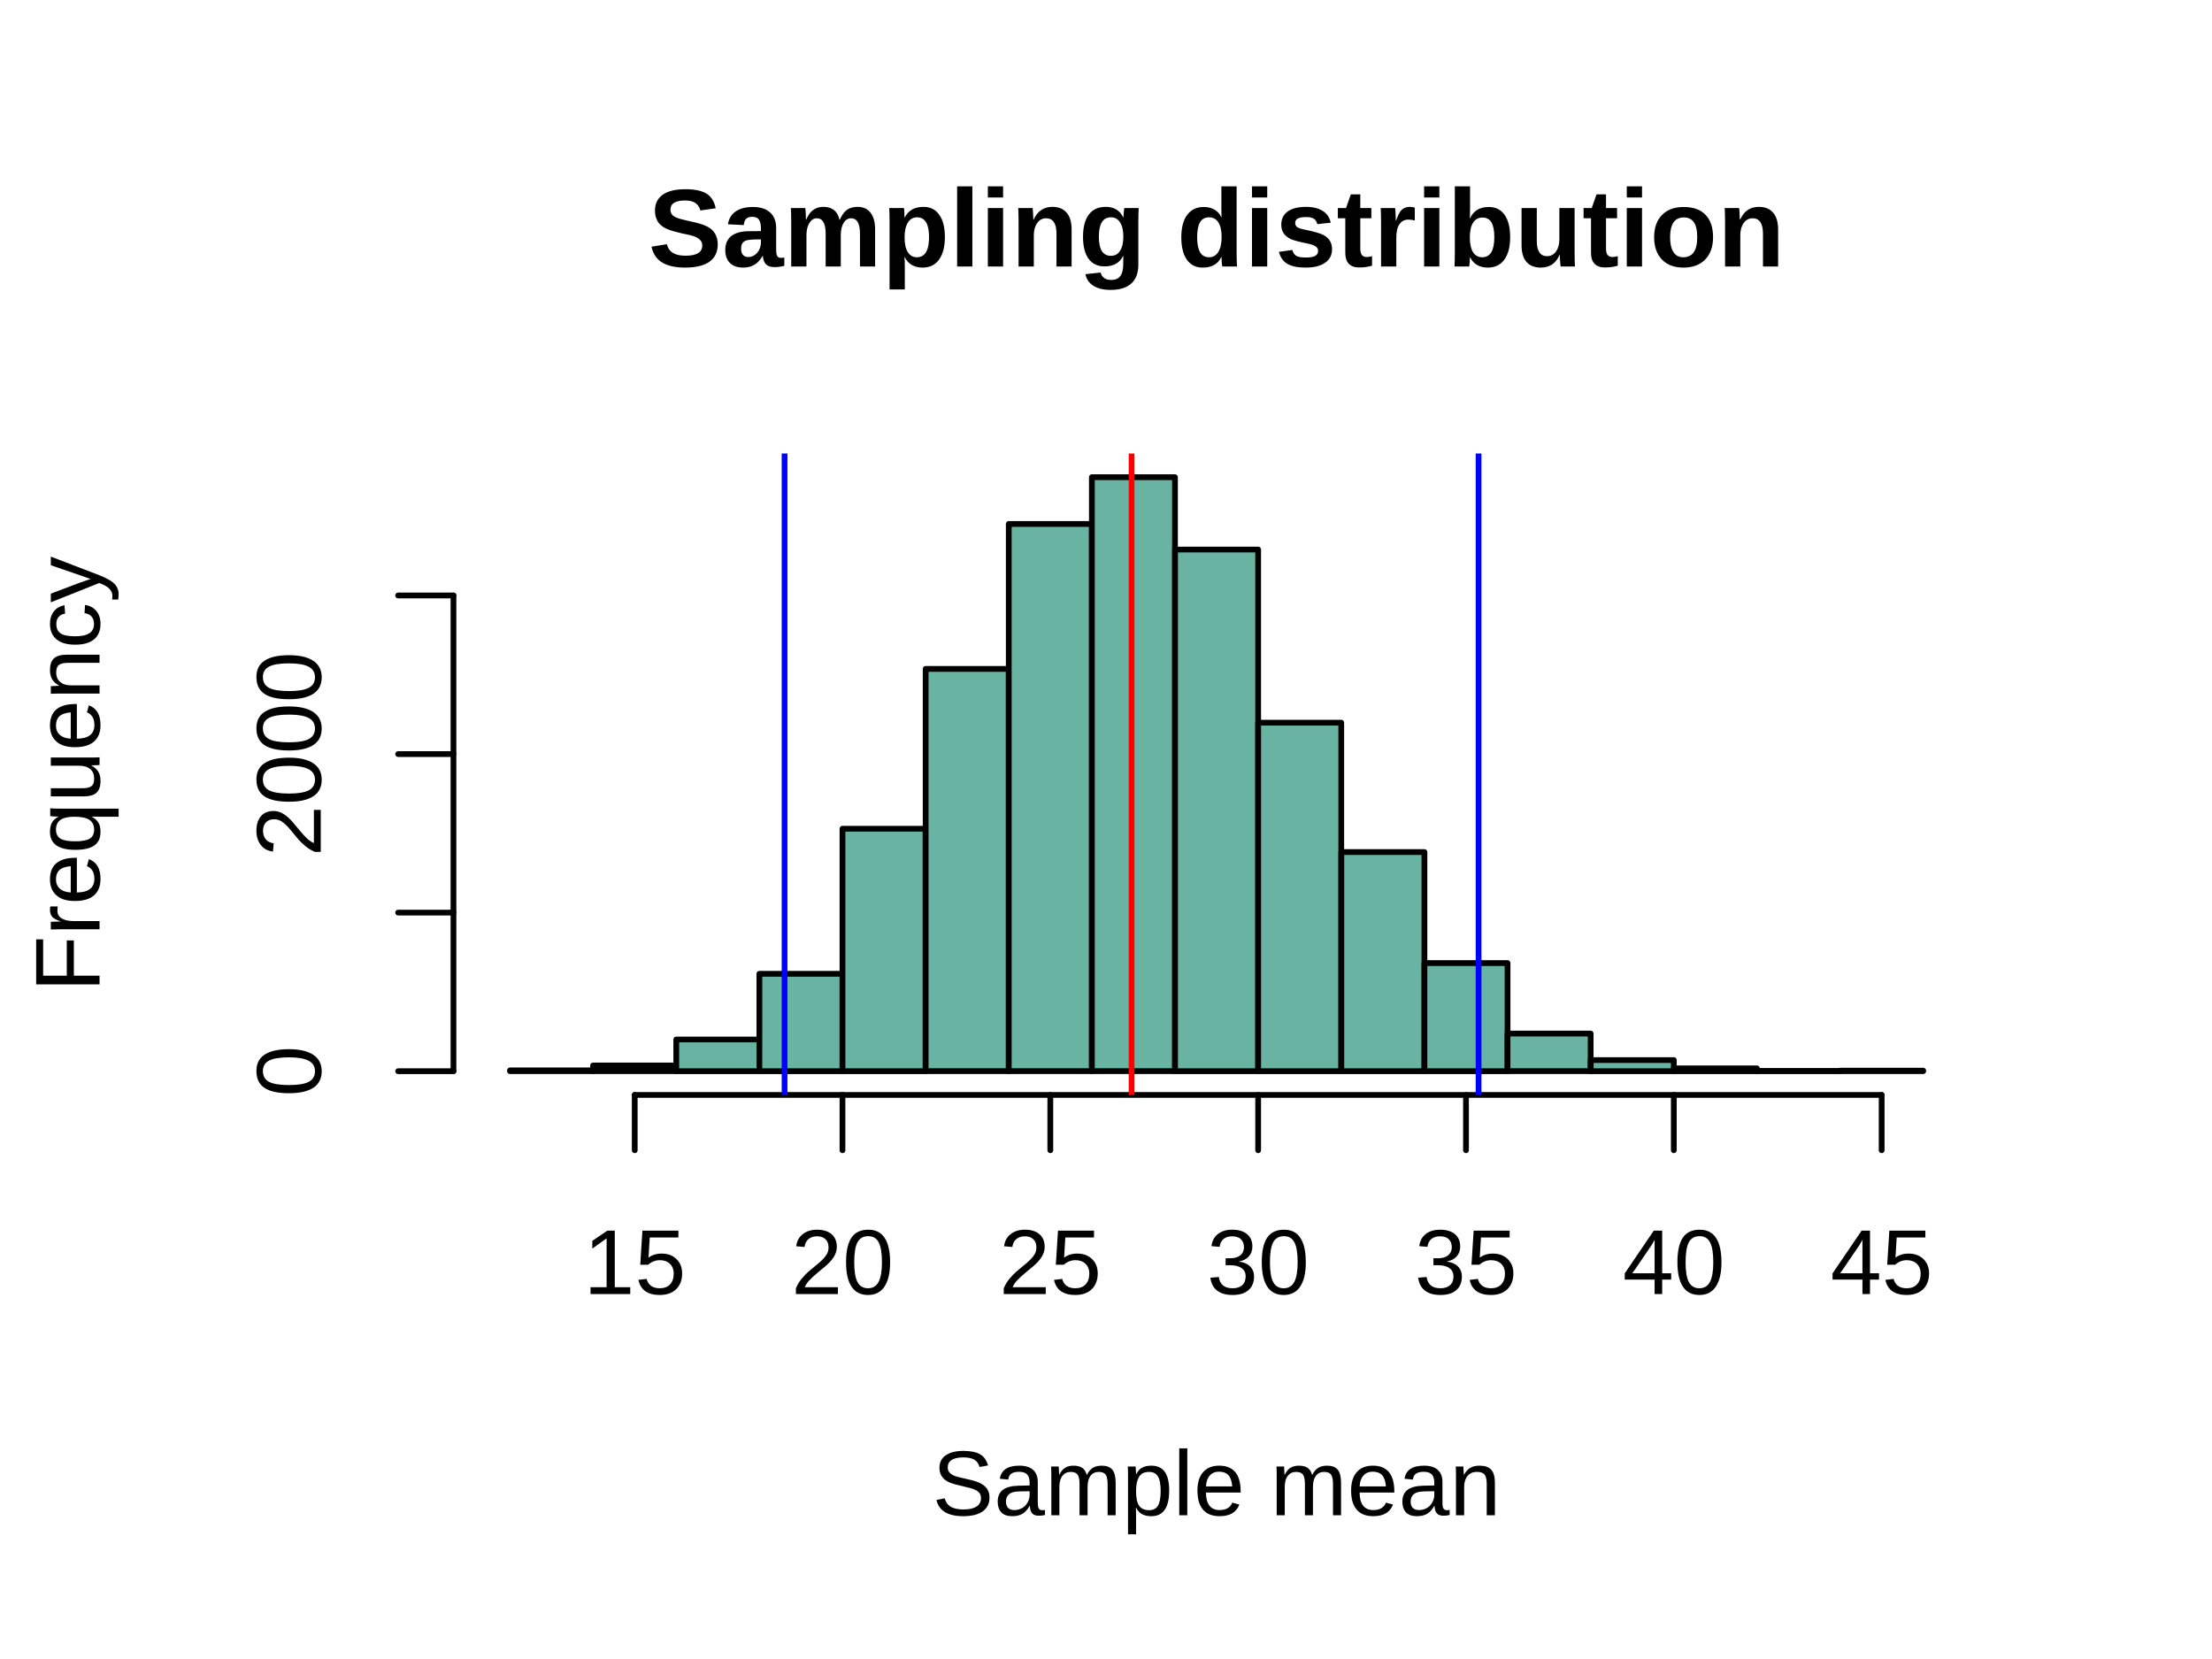
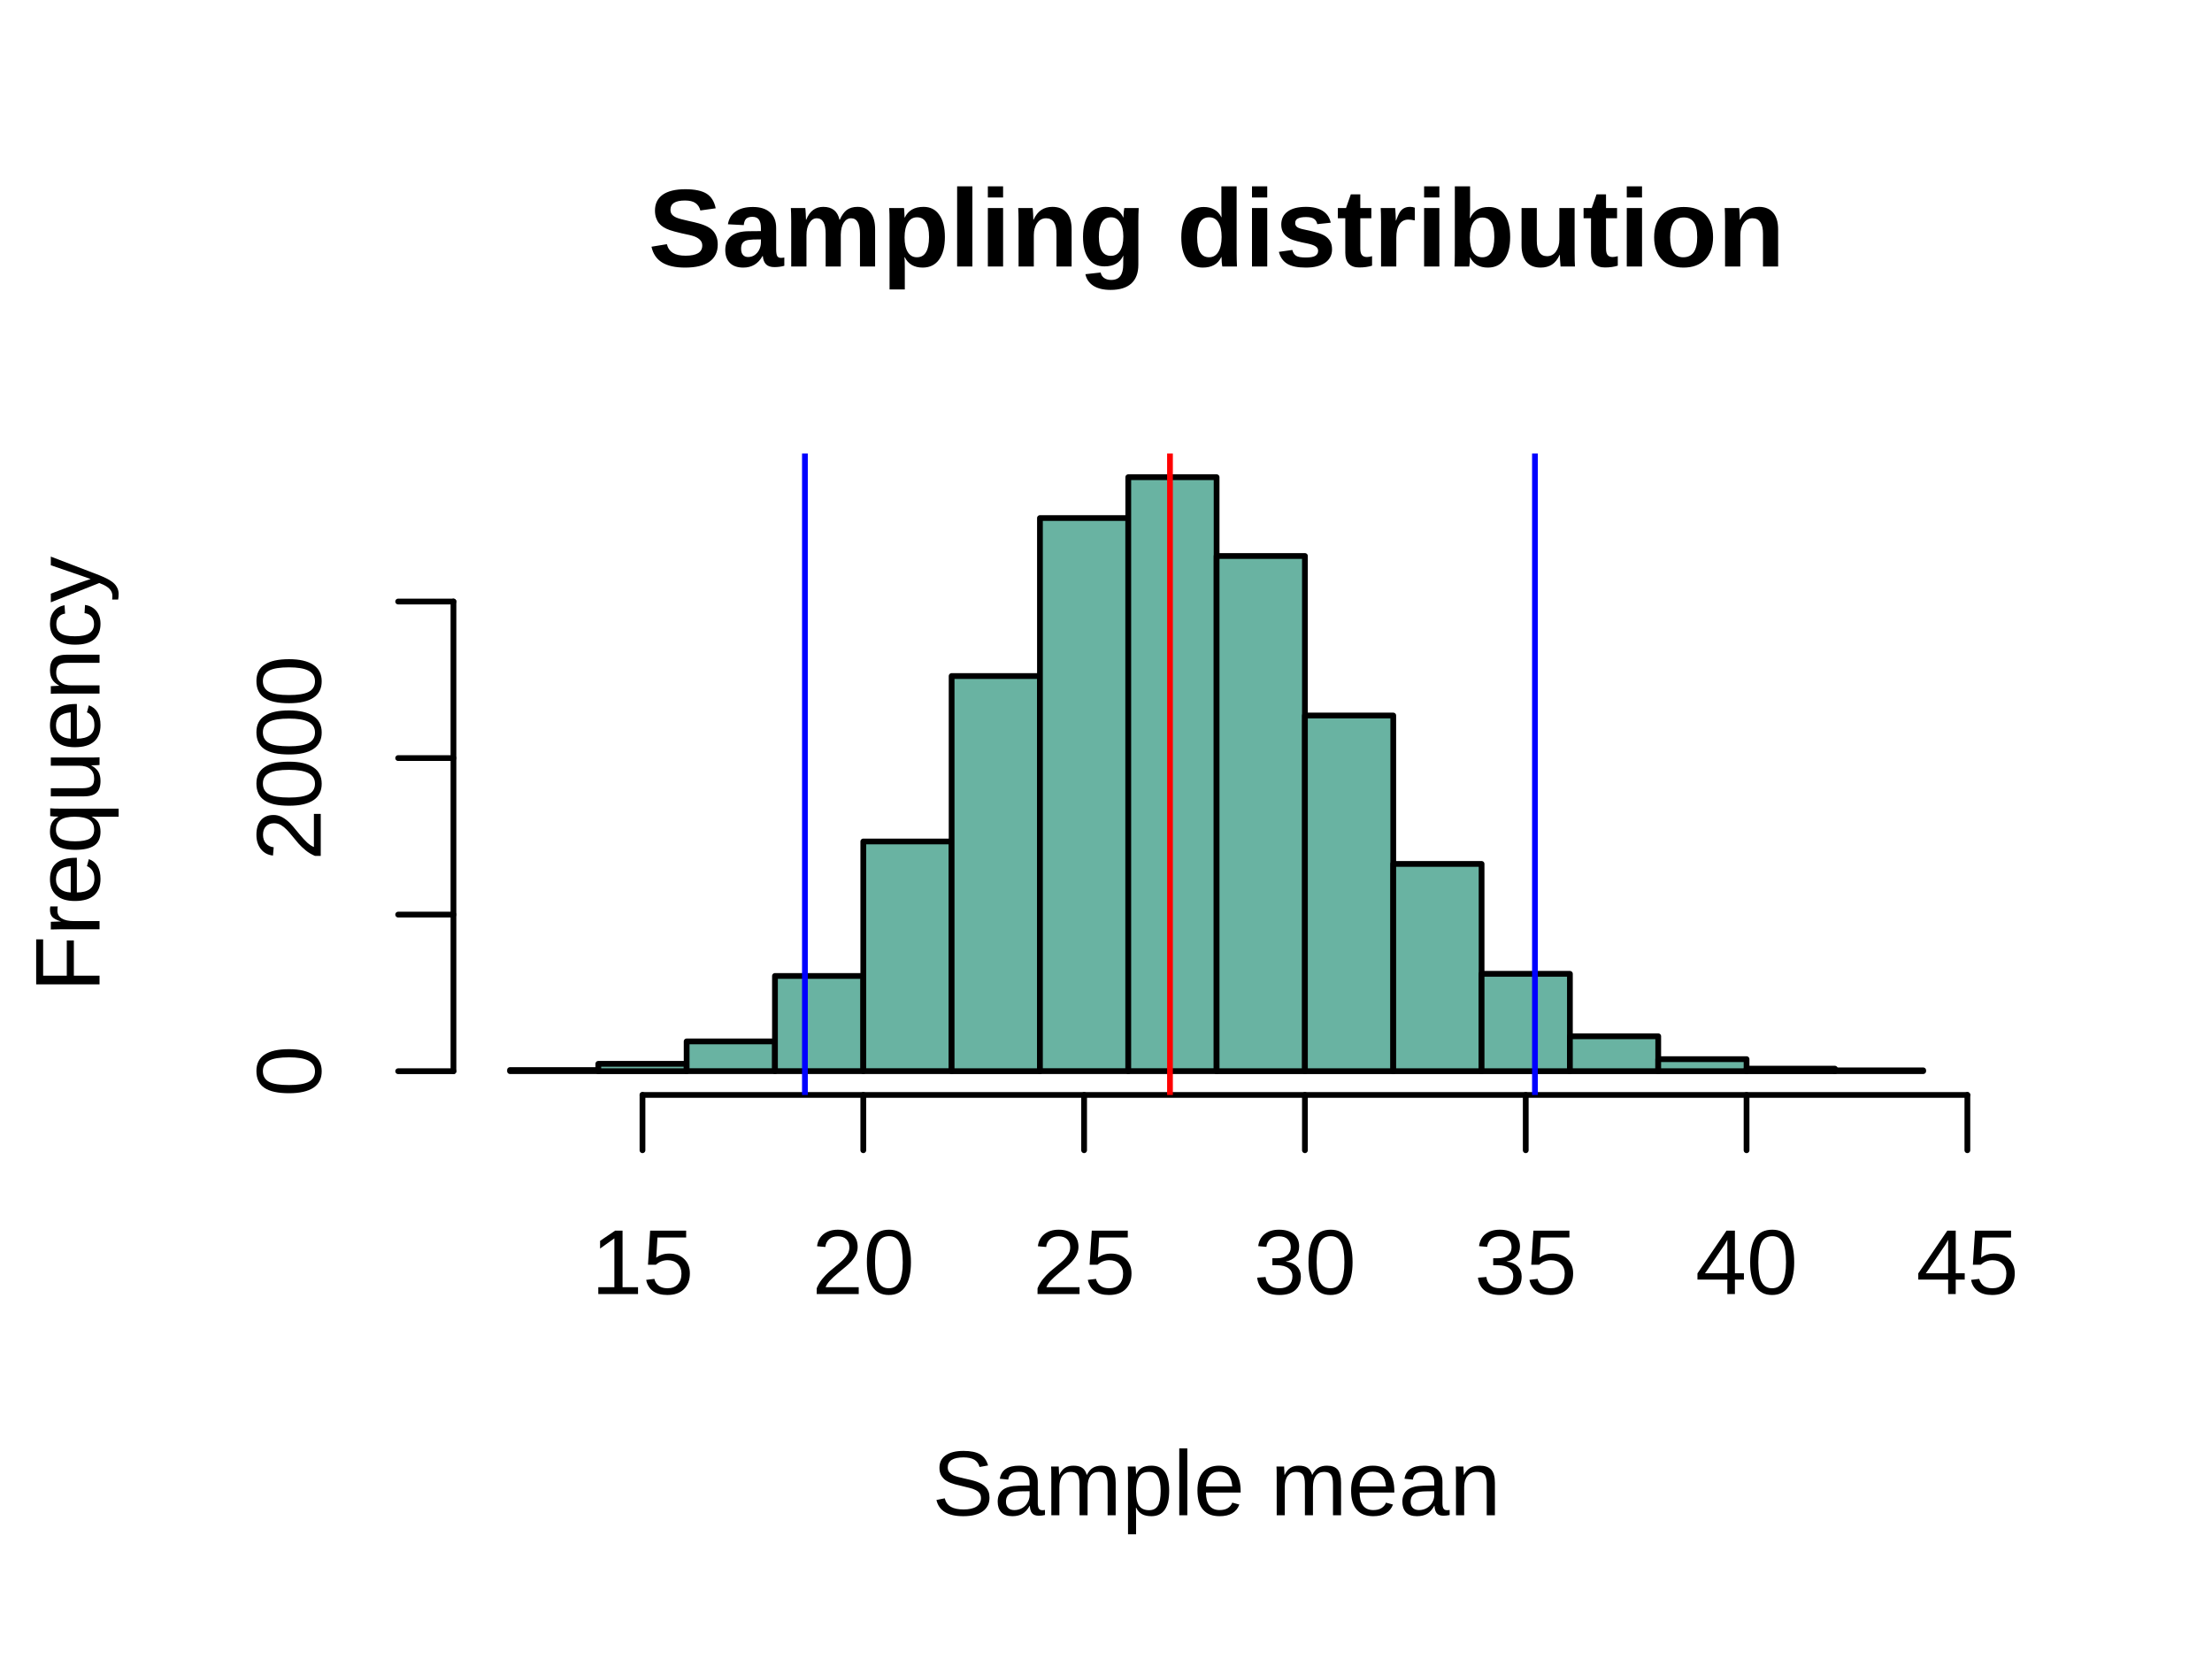
<svg xmlns="http://www.w3.org/2000/svg" class="svglite" width="288.00pt" height="216.00pt" viewBox="0 0 288.00 216.00">
  <defs>
    <style type="text/css">
    .svglite line, .svglite polyline, .svglite polygon, .svglite path, .svglite rect, .svglite circle {
      fill: none;
      stroke: #000000;
      stroke-linecap: round;
      stroke-linejoin: round;
      stroke-miterlimit: 10.00;
    }
    .svglite text {
      white-space: pre;
    }
  </style>
  </defs>
  <rect width="100%" height="100%" style="stroke: none; fill: #FFFFFF;" />
  <defs>
    <clipPath id="cpMC4wMHwyODguMDB8MC4wMHwyMTYuMDA=">
      <rect x="0.00" y="0.00" width="288.00" height="216.00" />
    </clipPath>
  </defs>
  <g clip-path="url(#cpMC4wMHwyODguMDB8MC4wMHwyMTYuMDA=)">
    <text x="158.40" y="34.70" text-anchor="middle" style="font-size: 14.40px; font-weight: bold; font-family: &quot;Arial&quot;;" textLength="147.90px" lengthAdjust="spacingAndGlyphs">Sampling distribution</text>
    <text x="158.40" y="197.28" text-anchor="middle" style="font-size: 12.00px; font-family: &quot;Arial&quot;;" textLength="74.04px" lengthAdjust="spacingAndGlyphs">Sample mean</text>
    <text transform="translate(12.96,100.80) rotate(-90)" text-anchor="middle" style="font-size: 12.00px; font-family: &quot;Arial&quot;;" textLength="56.69px" lengthAdjust="spacingAndGlyphs">Frequency</text>
-     <line x1="82.64" y1="142.56" x2="244.99" y2="142.56" style="stroke-width: 0.75;" />
-     <line x1="82.64" y1="142.56" x2="82.64" y2="149.76" style="stroke-width: 0.75;" />
-     <line x1="109.69" y1="142.56" x2="109.69" y2="149.76" style="stroke-width: 0.75;" />
-     <line x1="136.75" y1="142.56" x2="136.75" y2="149.76" style="stroke-width: 0.75;" />
-     <line x1="163.81" y1="142.56" x2="163.81" y2="149.76" style="stroke-width: 0.75;" />
-     <line x1="190.87" y1="142.56" x2="190.87" y2="149.76" style="stroke-width: 0.75;" />
-     <line x1="217.93" y1="142.56" x2="217.93" y2="149.76" style="stroke-width: 0.75;" />
-     <line x1="244.99" y1="142.56" x2="244.99" y2="149.76" style="stroke-width: 0.75;" />
-     <text x="82.64" y="168.48" text-anchor="middle" style="font-size: 12.00px; font-family: &quot;Arial&quot;;" textLength="13.35px" lengthAdjust="spacingAndGlyphs">15</text>
-     <text x="109.69" y="168.48" text-anchor="middle" style="font-size: 12.00px; font-family: &quot;Arial&quot;;" textLength="13.35px" lengthAdjust="spacingAndGlyphs">20</text>
-     <text x="136.75" y="168.48" text-anchor="middle" style="font-size: 12.00px; font-family: &quot;Arial&quot;;" textLength="13.35px" lengthAdjust="spacingAndGlyphs">25</text>
-     <text x="163.81" y="168.48" text-anchor="middle" style="font-size: 12.00px; font-family: &quot;Arial&quot;;" textLength="13.35px" lengthAdjust="spacingAndGlyphs">30</text>
-     <text x="190.87" y="168.48" text-anchor="middle" style="font-size: 12.00px; font-family: &quot;Arial&quot;;" textLength="13.35px" lengthAdjust="spacingAndGlyphs">35</text>
-     <text x="217.93" y="168.48" text-anchor="middle" style="font-size: 12.00px; font-family: &quot;Arial&quot;;" textLength="13.35px" lengthAdjust="spacingAndGlyphs">40</text>
-     <text x="244.99" y="168.48" text-anchor="middle" style="font-size: 12.00px; font-family: &quot;Arial&quot;;" textLength="13.35px" lengthAdjust="spacingAndGlyphs">45</text>
-     <line x1="59.04" y1="139.47" x2="59.04" y2="77.53" style="stroke-width: 0.75;" />
+     <line x1="83.65" y1="142.56" x2="256.15" y2="142.56" style="stroke-width: 0.75;" />
+     <line x1="83.65" y1="142.56" x2="83.65" y2="149.76" style="stroke-width: 0.75;" />
+     <line x1="112.40" y1="142.56" x2="112.40" y2="149.76" style="stroke-width: 0.75;" />
+     <line x1="141.15" y1="142.56" x2="141.15" y2="149.76" style="stroke-width: 0.75;" />
+     <line x1="169.90" y1="142.56" x2="169.90" y2="149.76" style="stroke-width: 0.75;" />
+     <line x1="198.65" y1="142.56" x2="198.65" y2="149.76" style="stroke-width: 0.75;" />
+     <line x1="227.40" y1="142.56" x2="227.40" y2="149.76" style="stroke-width: 0.75;" />
+     <line x1="256.15" y1="142.56" x2="256.15" y2="149.76" style="stroke-width: 0.75;" />
+     <text x="83.65" y="168.48" text-anchor="middle" style="font-size: 12.00px; font-family: &quot;Arial&quot;;" textLength="13.35px" lengthAdjust="spacingAndGlyphs">15</text>
+     <text x="112.40" y="168.48" text-anchor="middle" style="font-size: 12.00px; font-family: &quot;Arial&quot;;" textLength="13.35px" lengthAdjust="spacingAndGlyphs">20</text>
+     <text x="141.15" y="168.48" text-anchor="middle" style="font-size: 12.00px; font-family: &quot;Arial&quot;;" textLength="13.35px" lengthAdjust="spacingAndGlyphs">25</text>
+     <text x="169.90" y="168.48" text-anchor="middle" style="font-size: 12.00px; font-family: &quot;Arial&quot;;" textLength="13.35px" lengthAdjust="spacingAndGlyphs">30</text>
+     <text x="198.65" y="168.48" text-anchor="middle" style="font-size: 12.00px; font-family: &quot;Arial&quot;;" textLength="13.35px" lengthAdjust="spacingAndGlyphs">35</text>
+     <text x="227.40" y="168.48" text-anchor="middle" style="font-size: 12.00px; font-family: &quot;Arial&quot;;" textLength="13.35px" lengthAdjust="spacingAndGlyphs">40</text>
+     <text x="256.15" y="168.48" text-anchor="middle" style="font-size: 12.00px; font-family: &quot;Arial&quot;;" textLength="13.35px" lengthAdjust="spacingAndGlyphs">45</text>
+     <line x1="59.04" y1="139.47" x2="59.04" y2="78.32" style="stroke-width: 0.75;" />
    <line x1="59.04" y1="139.47" x2="51.84" y2="139.47" style="stroke-width: 0.75;" />
-     <line x1="59.04" y1="118.82" x2="51.84" y2="118.82" style="stroke-width: 0.75;" />
-     <line x1="59.04" y1="98.18" x2="51.84" y2="98.18" style="stroke-width: 0.75;" />
-     <line x1="59.04" y1="77.53" x2="51.84" y2="77.53" style="stroke-width: 0.75;" />
+     <line x1="59.04" y1="119.08" x2="51.84" y2="119.08" style="stroke-width: 0.75;" />
+     <line x1="59.04" y1="98.70" x2="51.84" y2="98.70" style="stroke-width: 0.75;" />
+     <line x1="59.04" y1="78.32" x2="51.84" y2="78.32" style="stroke-width: 0.75;" />
    <text transform="translate(41.76,139.47) rotate(-90)" text-anchor="middle" style="font-size: 12.00px; font-family: &quot;Arial&quot;;" textLength="6.67px" lengthAdjust="spacingAndGlyphs">0</text>
-     <text transform="translate(41.76,98.18) rotate(-90)" text-anchor="middle" style="font-size: 12.00px; font-family: &quot;Arial&quot;;" textLength="26.70px" lengthAdjust="spacingAndGlyphs">2000</text>
+     <text transform="translate(41.76,98.70) rotate(-90)" text-anchor="middle" style="font-size: 12.00px; font-family: &quot;Arial&quot;;" textLength="26.70px" lengthAdjust="spacingAndGlyphs">2000</text>
  </g>
  <defs>
    <clipPath id="cpNTkuMDR8MjU3Ljc2fDU5LjA0fDE0Mi41Ng==">
      <rect x="59.04" y="59.04" width="198.72" height="83.52" />
    </clipPath>
  </defs>
  <g clip-path="url(#cpNTkuMDR8MjU3Ljc2fDU5LjA0fDE0Mi41Ng==)">
-     <rect x="66.40" y="139.36" width="10.82" height="0.10" style="stroke-width: 0.75; fill: #69B3A2;" />
-     <rect x="77.22" y="138.72" width="10.82" height="0.74" style="stroke-width: 0.75; fill: #69B3A2;" />
-     <rect x="88.05" y="135.34" width="10.82" height="4.13" style="stroke-width: 0.75; fill: #69B3A2;" />
-     <rect x="98.87" y="126.79" width="10.82" height="12.68" style="stroke-width: 0.75; fill: #69B3A2;" />
-     <rect x="109.69" y="107.90" width="10.82" height="31.57" style="stroke-width: 0.75; fill: #69B3A2;" />
-     <rect x="120.52" y="87.09" width="10.82" height="52.37" style="stroke-width: 0.75; fill: #69B3A2;" />
-     <rect x="131.34" y="68.22" width="10.82" height="71.24" style="stroke-width: 0.75; fill: #69B3A2;" />
-     <rect x="142.16" y="62.13" width="10.82" height="77.33" style="stroke-width: 0.75; fill: #69B3A2;" />
-     <rect x="152.99" y="71.55" width="10.82" height="67.92" style="stroke-width: 0.75; fill: #69B3A2;" />
-     <rect x="163.81" y="94.09" width="10.82" height="45.38" style="stroke-width: 0.75; fill: #69B3A2;" />
-     <rect x="174.64" y="110.94" width="10.82" height="28.53" style="stroke-width: 0.75; fill: #69B3A2;" />
-     <rect x="185.46" y="125.39" width="10.82" height="14.08" style="stroke-width: 0.75; fill: #69B3A2;" />
-     <rect x="196.28" y="134.57" width="10.82" height="4.89" style="stroke-width: 0.75; fill: #69B3A2;" />
-     <rect x="207.11" y="138.02" width="10.82" height="1.45" style="stroke-width: 0.75; fill: #69B3A2;" />
-     <rect x="217.93" y="139.10" width="10.82" height="0.37" style="stroke-width: 0.75; fill: #69B3A2;" />
-     <rect x="228.75" y="139.43" width="10.82" height="0.041" style="stroke-width: 0.75; fill: #69B3A2;" />
-     <rect x="239.58" y="139.40" width="10.82" height="0.062" style="stroke-width: 0.75; fill: #69B3A2;" />
-     <line x1="147.33" y1="142.56" x2="147.33" y2="59.04" style="stroke-width: 0.75; stroke: #FF0000;" />
-     <line x1="102.15" y1="142.56" x2="102.15" y2="59.04" style="stroke-width: 0.75; stroke: #0000FF;" />
-     <line x1="192.51" y1="142.56" x2="192.51" y2="59.04" style="stroke-width: 0.75; stroke: #0000FF;" />
+     <rect x="66.40" y="139.32" width="11.50" height="0.14" style="stroke-width: 0.75; fill: #69B3A2;" />
+     <rect x="77.90" y="138.51" width="11.50" height="0.96" style="stroke-width: 0.75; fill: #69B3A2;" />
+     <rect x="89.40" y="135.59" width="11.50" height="3.87" style="stroke-width: 0.75; fill: #69B3A2;" />
+     <rect x="100.90" y="127.07" width="11.50" height="12.39" style="stroke-width: 0.75; fill: #69B3A2;" />
+     <rect x="112.40" y="109.56" width="11.50" height="29.90" style="stroke-width: 0.75; fill: #69B3A2;" />
+     <rect x="123.90" y="88.02" width="11.50" height="51.45" style="stroke-width: 0.75; fill: #69B3A2;" />
+     <rect x="135.40" y="67.45" width="11.50" height="72.01" style="stroke-width: 0.75; fill: #69B3A2;" />
+     <rect x="146.90" y="62.13" width="11.50" height="77.33" style="stroke-width: 0.75; fill: #69B3A2;" />
+     <rect x="158.40" y="72.39" width="11.50" height="67.08" style="stroke-width: 0.75; fill: #69B3A2;" />
+     <rect x="169.90" y="93.16" width="11.50" height="46.31" style="stroke-width: 0.75; fill: #69B3A2;" />
+     <rect x="181.40" y="112.48" width="11.50" height="26.99" style="stroke-width: 0.75; fill: #69B3A2;" />
+     <rect x="192.90" y="126.79" width="11.50" height="12.68" style="stroke-width: 0.75; fill: #69B3A2;" />
+     <rect x="204.40" y="134.92" width="11.50" height="4.55" style="stroke-width: 0.75; fill: #69B3A2;" />
+     <rect x="215.90" y="137.90" width="11.50" height="1.57" style="stroke-width: 0.75; fill: #69B3A2;" />
+     <rect x="227.40" y="139.14" width="11.50" height="0.33" style="stroke-width: 0.75; fill: #69B3A2;" />
+     <rect x="238.90" y="139.36" width="11.50" height="0.10" style="stroke-width: 0.75; fill: #69B3A2;" />
+     <line x1="152.33" y1="142.56" x2="152.33" y2="59.04" style="stroke-width: 0.75; stroke: #FF0000;" />
+     <line x1="104.80" y1="142.56" x2="104.80" y2="59.04" style="stroke-width: 0.75; stroke: #0000FF;" />
+     <line x1="199.85" y1="142.56" x2="199.85" y2="59.04" style="stroke-width: 0.75; stroke: #0000FF;" />
  </g>
</svg>
